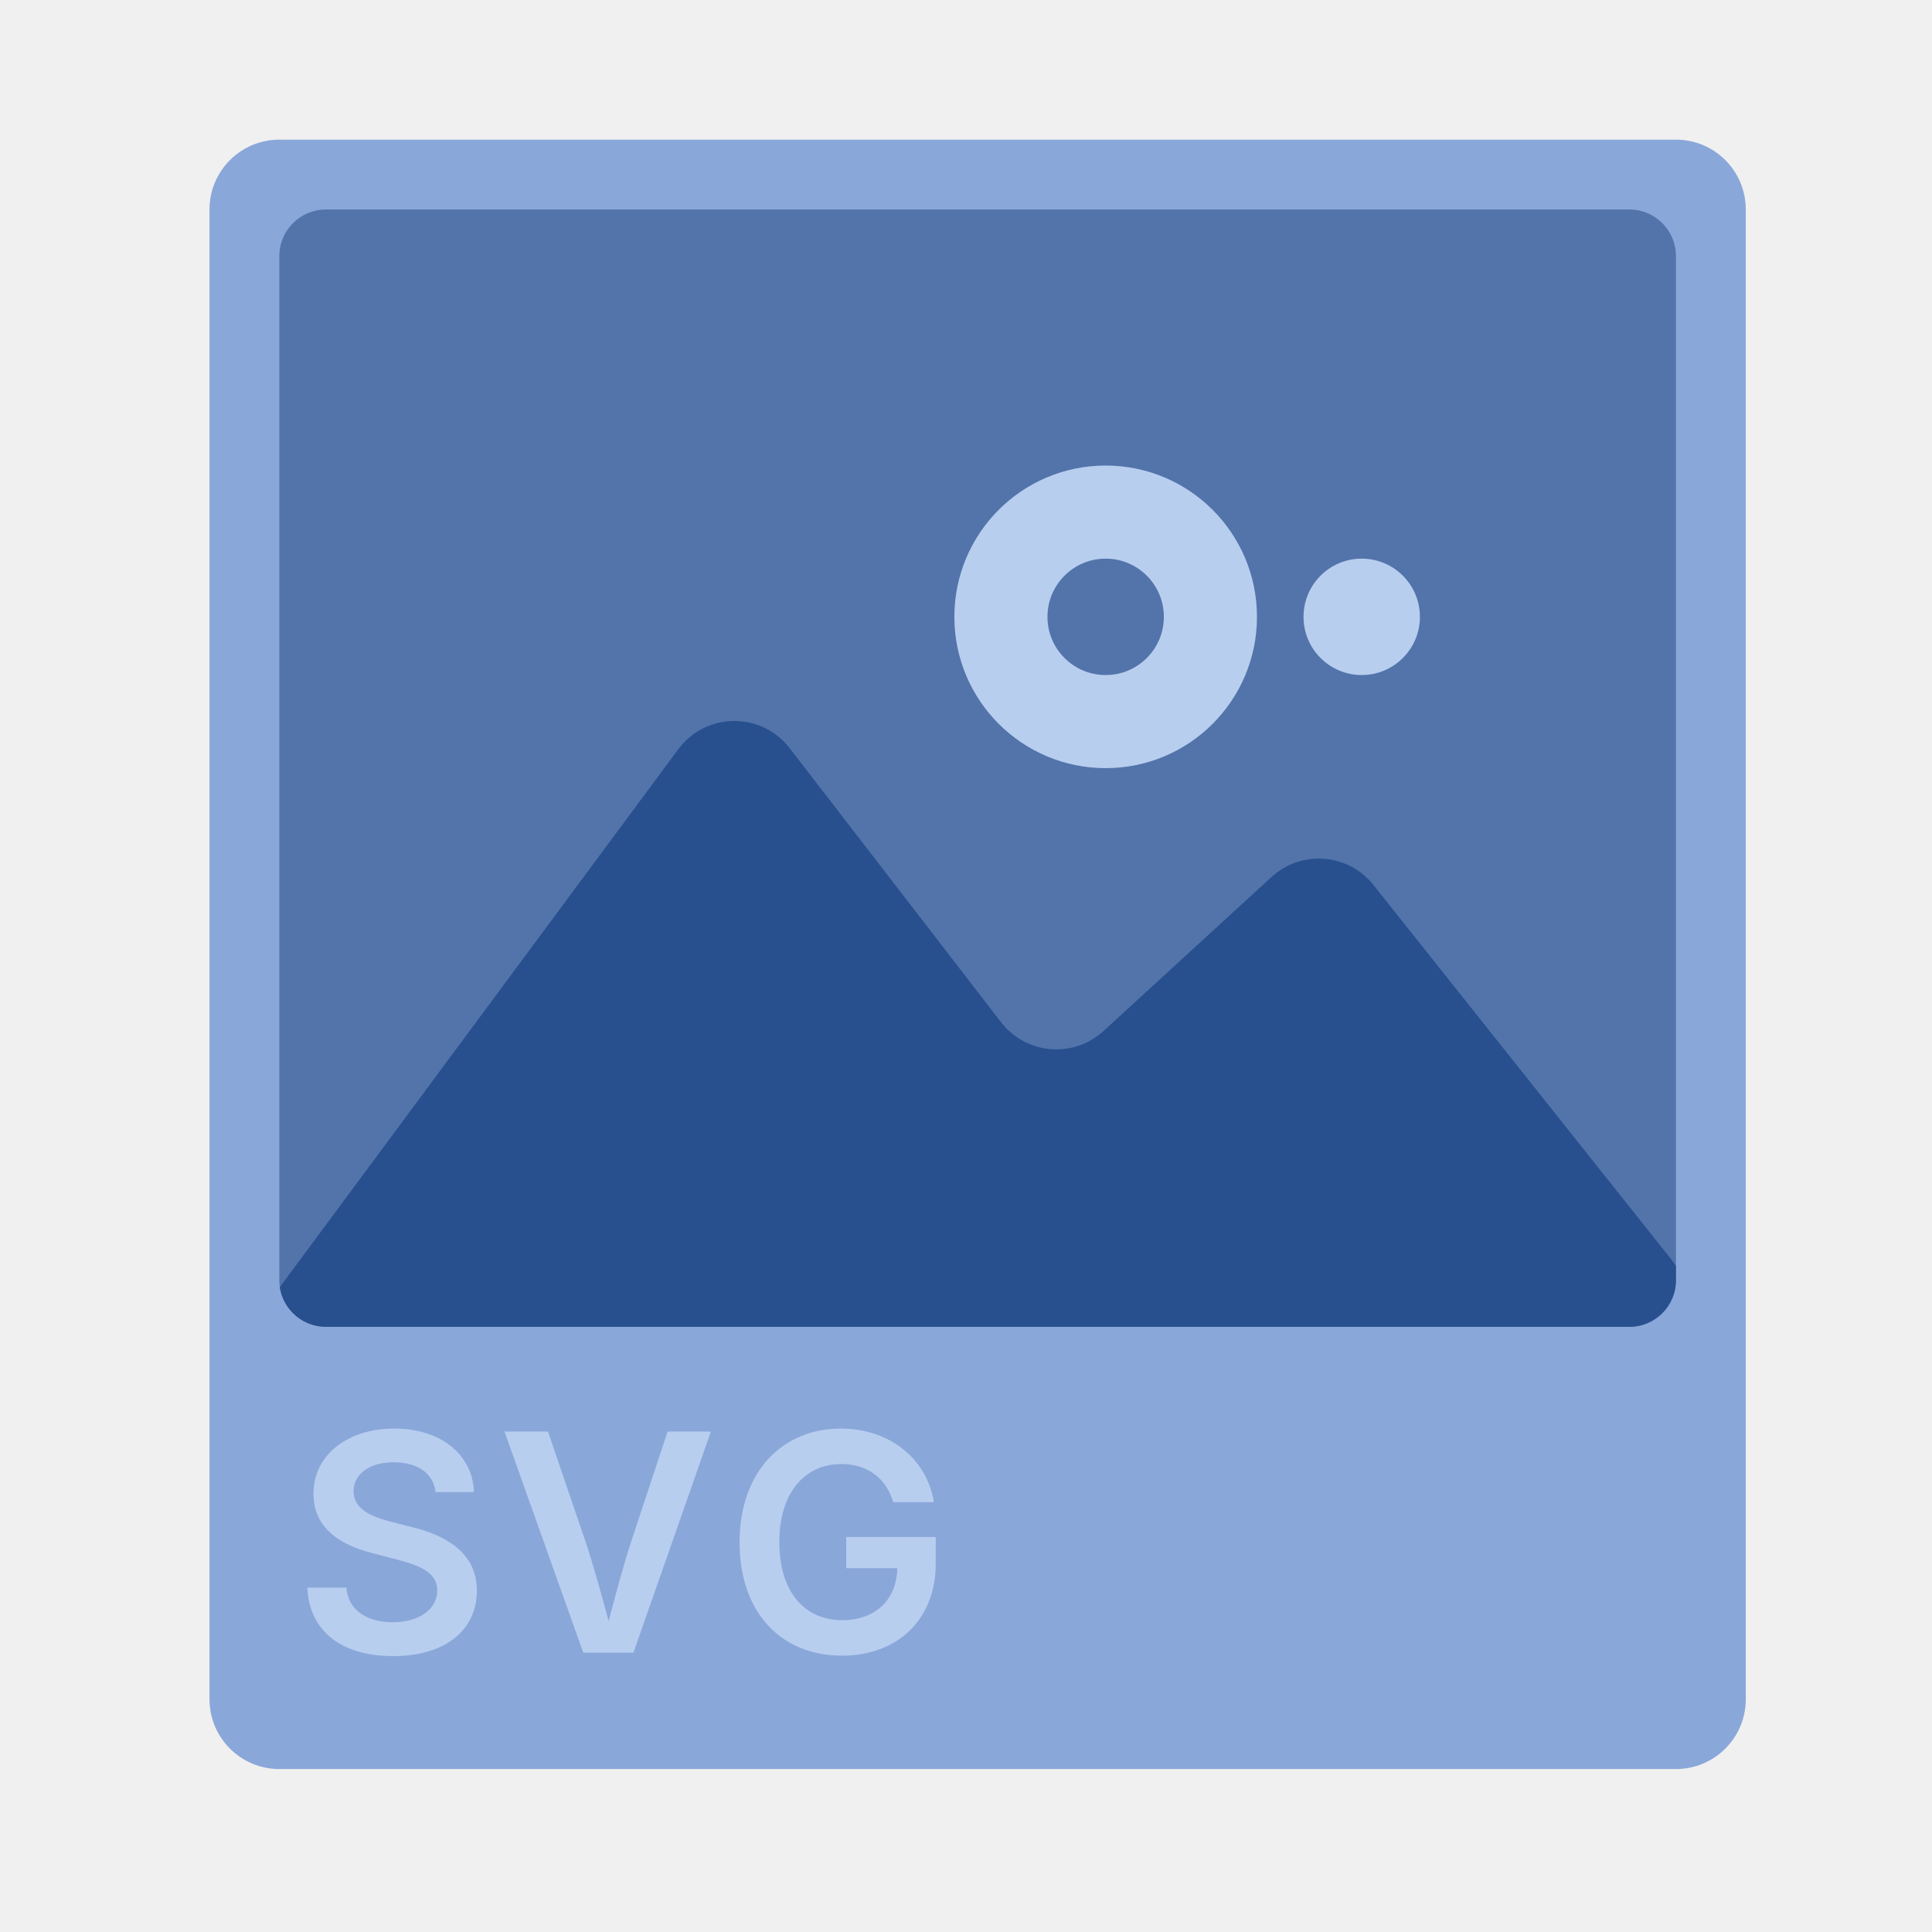
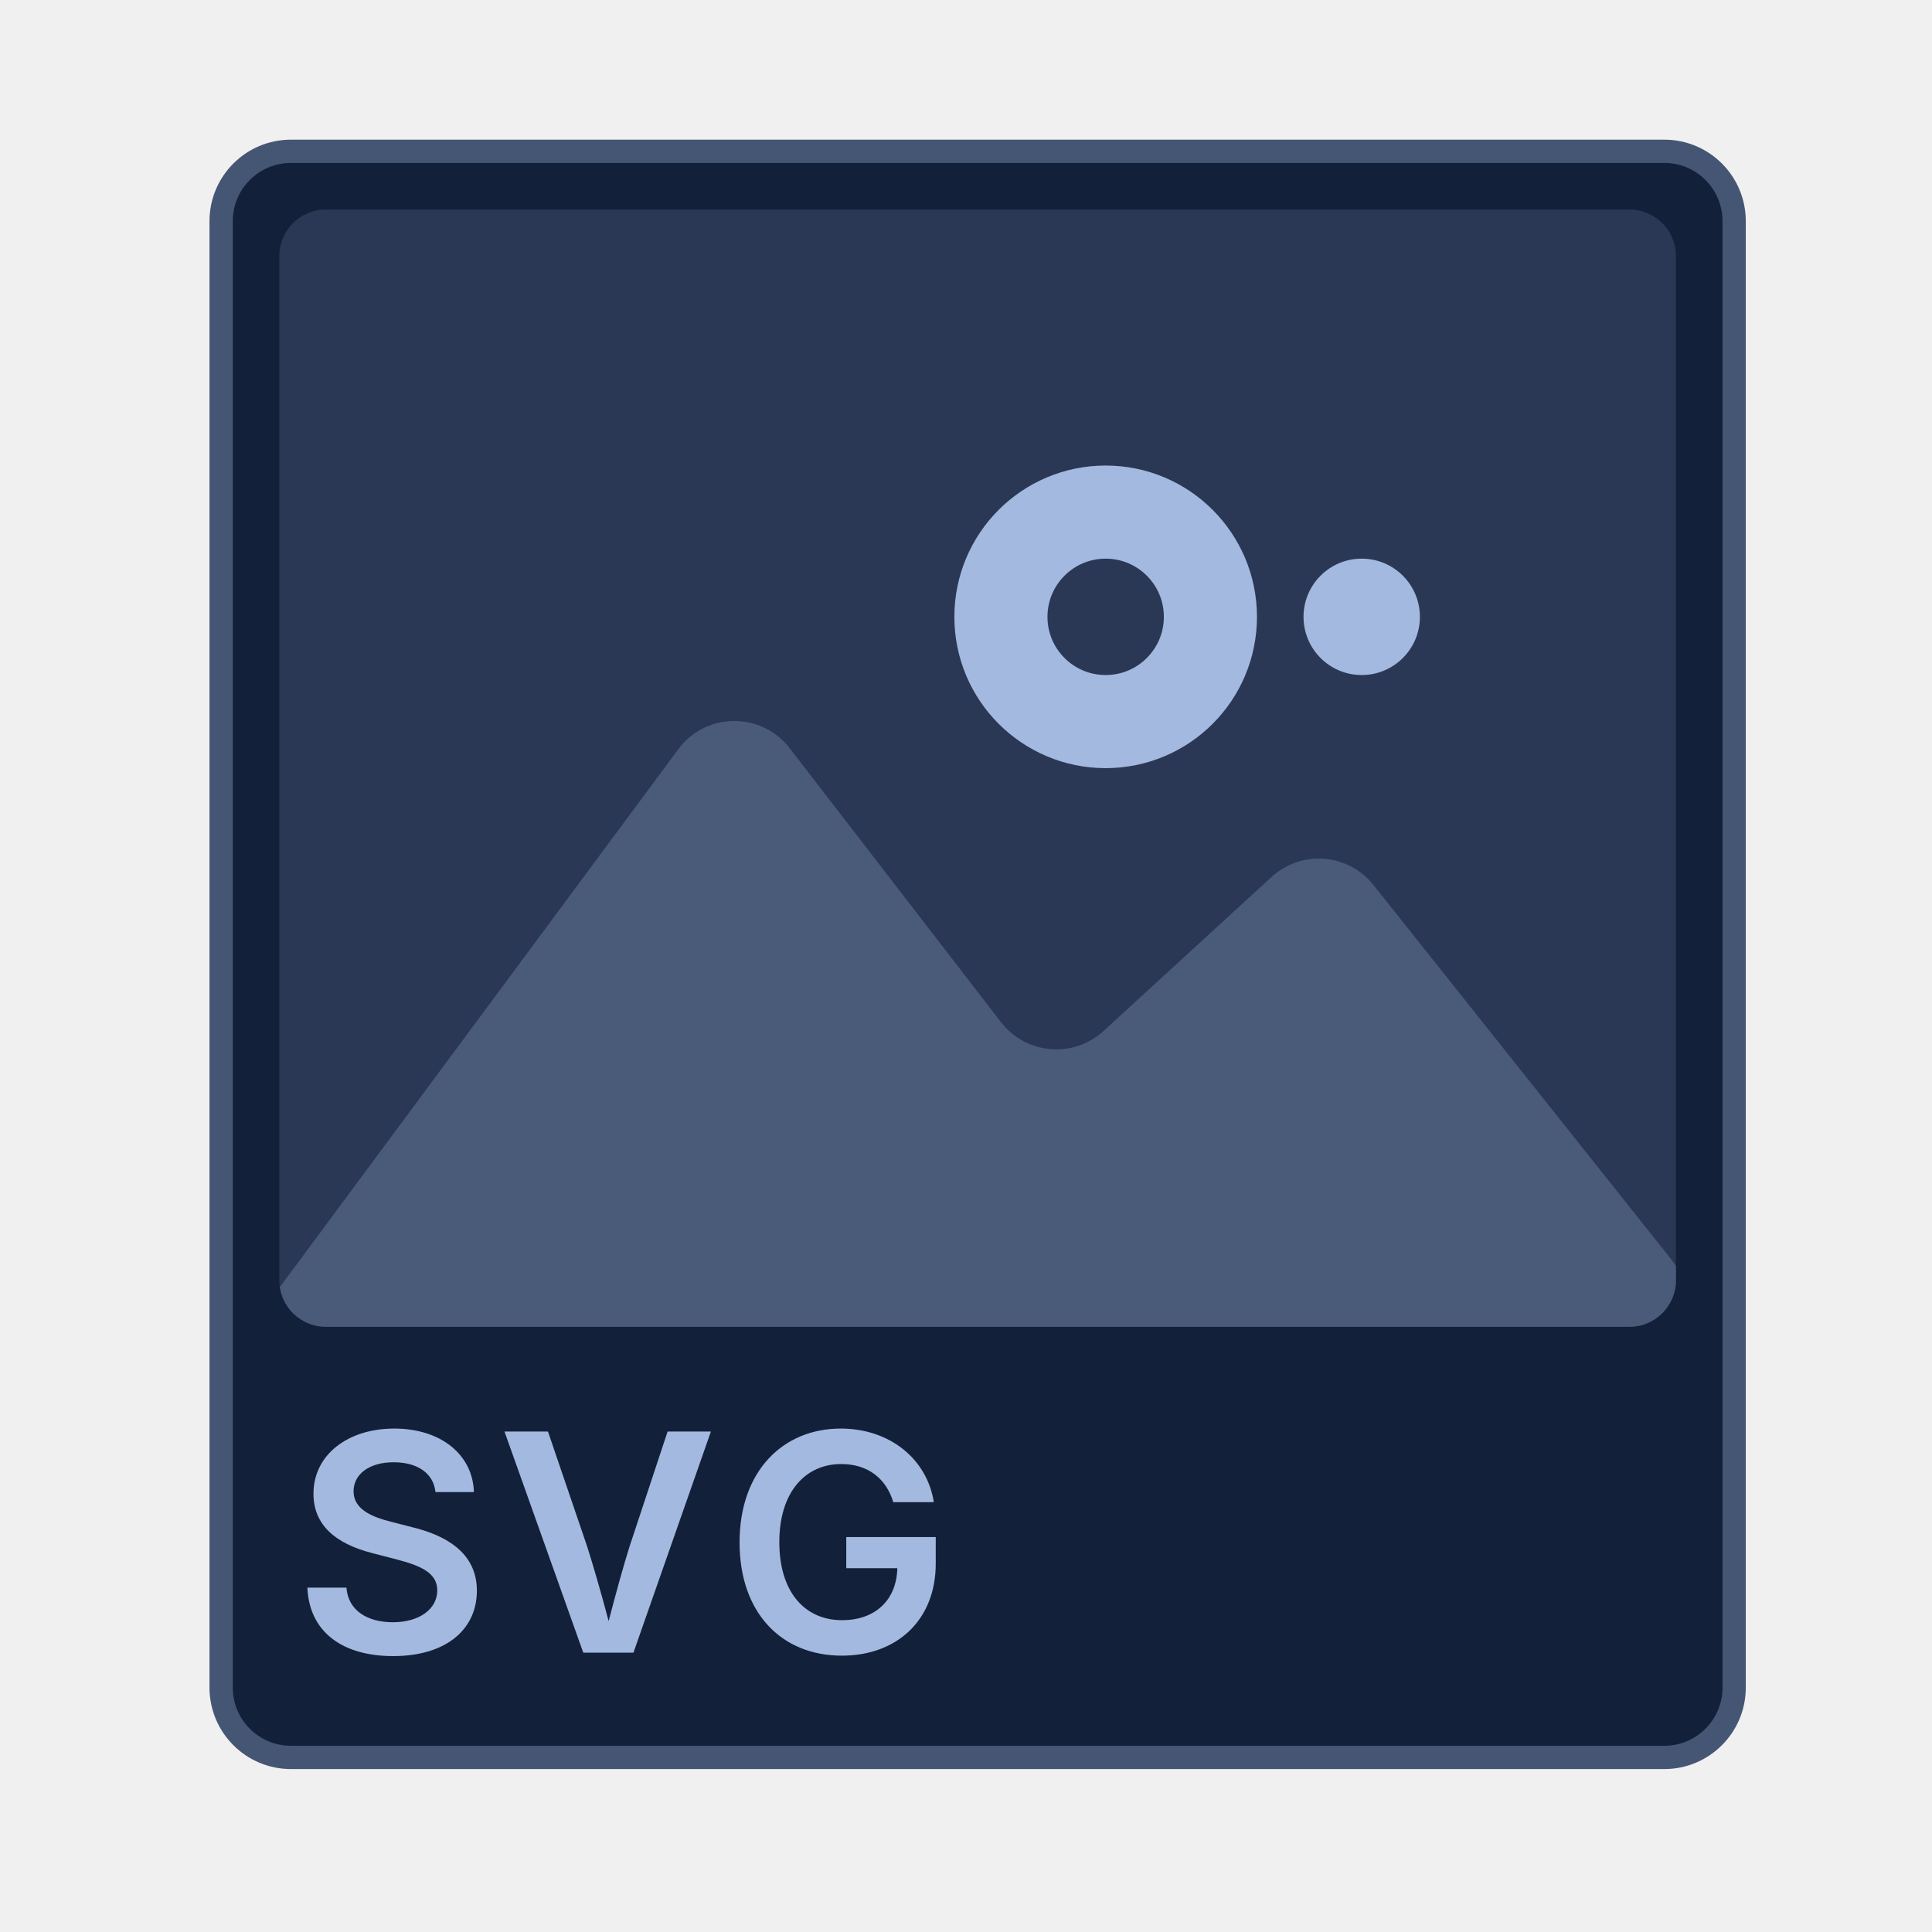
- <svg xmlns="http://www.w3.org/2000/svg" width="83" height="83" viewBox="0 0 83 83" fill="none">
-   <rect x="9" y="6" width="66" height="70" rx="3" fill="#8AA7D9" />
-   <rect x="12" y="9" width="60" height="48" rx="2" fill="#5274AA" />
-   <mask id="m" style="mask-type:alpha" maskUnits="userSpaceOnUse" x="12" y="9" width="60" height="48">
+ <svg xmlns="http://www.w3.org/2000/svg" viewBox="0 0 83 83" fill="none" role="img" aria-label="SVG file icon">
+   <rect x="9.5" y="6.5" width="65" height="69" rx="3" fill="#13203A" stroke="#455674" />
+   <rect x="12" y="9" width="60" height="48" rx="2" fill="#2A3855" />
+   <mask id="m45222334" style="mask-type:alpha" maskUnits="userSpaceOnUse" x="12" y="9" width="60" height="48">
    <rect x="12" y="9" width="60" height="48" rx="2" fill="#fff" />
  </mask>
-   <g mask="url(#m)">
-     <path d="M29.138 32.189L11.835 55.547C11.614 55.846 11.454 56.186 11.363 56.547C10.922 58.314 12.238 60.033 14.059 60.067L63.005 60.991C63.333 60.997 63.659 60.949 63.971 60.85L70.352 58.82C72.354 58.183 73.098 55.738 71.79 54.093L59.003 38.018C57.92 36.657 55.91 36.499 54.628 37.674L47.408 44.293C46.112 45.48 44.078 45.305 43.005 43.914L33.924 32.142C32.708 30.566 30.323 30.589 29.138 32.189Z" fill="#28508E" />
+   <g mask="url(#m45222334)">
+     <path d="M29.138 32.189L11.835 55.547C11.614 55.846 11.454 56.186 11.363 56.547C10.922 58.314 12.238 60.033 14.059 60.067L63.005 60.991C63.333 60.997 63.659 60.949 63.971 60.85L70.352 58.82C72.354 58.183 73.098 55.738 71.79 54.093L59.003 38.018C57.92 36.657 55.91 36.499 54.628 37.674L47.408 44.293C46.112 45.48 44.078 45.305 43.005 43.914L33.924 32.142C32.708 30.566 30.323 30.589 29.138 32.189Z" fill="#4A5A79" />
  </g>
-   <circle cx="47.5" cy="26.5" r="4.5" stroke-width="4" stroke="#B8CEEF" />
-   <circle cx="58.5" cy="26.5" r="2.5" fill="#B8CEEF" />
-   <path d="M16.891 71.147C19.161 71.147 20.487 70.005 20.487 68.335C20.487 66.677 19.103 65.944 17.694 65.606L16.808 65.377C16.037 65.185 15.189 64.866 15.189 64.069C15.189 63.349 15.839 62.82 16.91 62.82C17.937 62.82 18.625 63.292 18.708 64.101H20.359C20.315 62.514 18.963 61.372 16.936 61.372C14.946 61.372 13.467 62.495 13.467 64.171C13.467 65.51 14.404 66.314 15.992 66.722L17.069 67.002C18.096 67.27 18.785 67.583 18.785 68.322C18.785 69.138 18 69.693 16.878 69.693C15.807 69.693 14.959 69.208 14.883 68.207H13.206C13.282 70.082 14.679 71.147 16.891 71.147ZM25.058 71.0H27.213L30.541 61.5H28.68L27.047 66.435C26.78 67.283 26.493 68.322 26.148 69.642C25.798 68.335 25.492 67.277 25.224 66.435L23.541 61.5H21.673ZM36.171 71.128C38.517 71.128 40.2 69.616 40.2 67.174V66.033H36.356V67.372H38.549C38.517 68.737 37.606 69.604 36.177 69.604C34.577 69.604 33.48 68.399 33.48 66.25C33.48 64.095 34.603 62.896 36.139 62.896C37.293 62.896 38.071 63.521 38.377 64.535H40.118C39.824 62.667 38.211 61.372 36.12 61.372C33.633 61.372 31.772 63.202 31.772 66.263C31.772 69.266 33.55 71.128 36.171 71.128Z" fill="#B8CEEF" />
+   <circle cx="47.5" cy="26.5" r="4.5" stroke-width="4" stroke="#A3B9E0" />
+   <circle cx="58.5" cy="26.5" r="2.5" fill="#A3B9E0" />
+   <path d="M16.891 71.147C19.161 71.147 20.487 70.005 20.487 68.335C20.487 66.677 19.103 65.944 17.694 65.606L16.808 65.377C16.037 65.185 15.189 64.866 15.189 64.069C15.189 63.349 15.839 62.82 16.91 62.82C17.937 62.82 18.625 63.292 18.708 64.101H20.359C20.315 62.514 18.963 61.372 16.936 61.372C14.946 61.372 13.467 62.495 13.467 64.171C13.467 65.51 14.404 66.314 15.992 66.722L17.069 67.002C18.096 67.27 18.785 67.583 18.785 68.322C18.785 69.138 18 69.693 16.878 69.693C15.807 69.693 14.959 69.208 14.883 68.207H13.206C13.282 70.082 14.679 71.147 16.891 71.147ZM25.058 71.0H27.213L30.541 61.5H28.68L27.047 66.435C26.78 67.283 26.493 68.322 26.148 69.642C25.798 68.335 25.492 67.277 25.224 66.435L23.541 61.5H21.673ZM36.171 71.128C38.517 71.128 40.2 69.616 40.2 67.174V66.033H36.356V67.372H38.549C38.517 68.737 37.606 69.604 36.177 69.604C34.577 69.604 33.48 68.399 33.48 66.25C33.48 64.095 34.603 62.896 36.139 62.896C37.293 62.896 38.071 63.521 38.377 64.535H40.118C39.824 62.667 38.211 61.372 36.12 61.372C33.633 61.372 31.772 63.202 31.772 66.263C31.772 69.266 33.55 71.128 36.171 71.128Z" fill="#A3B9E0" />
</svg>
